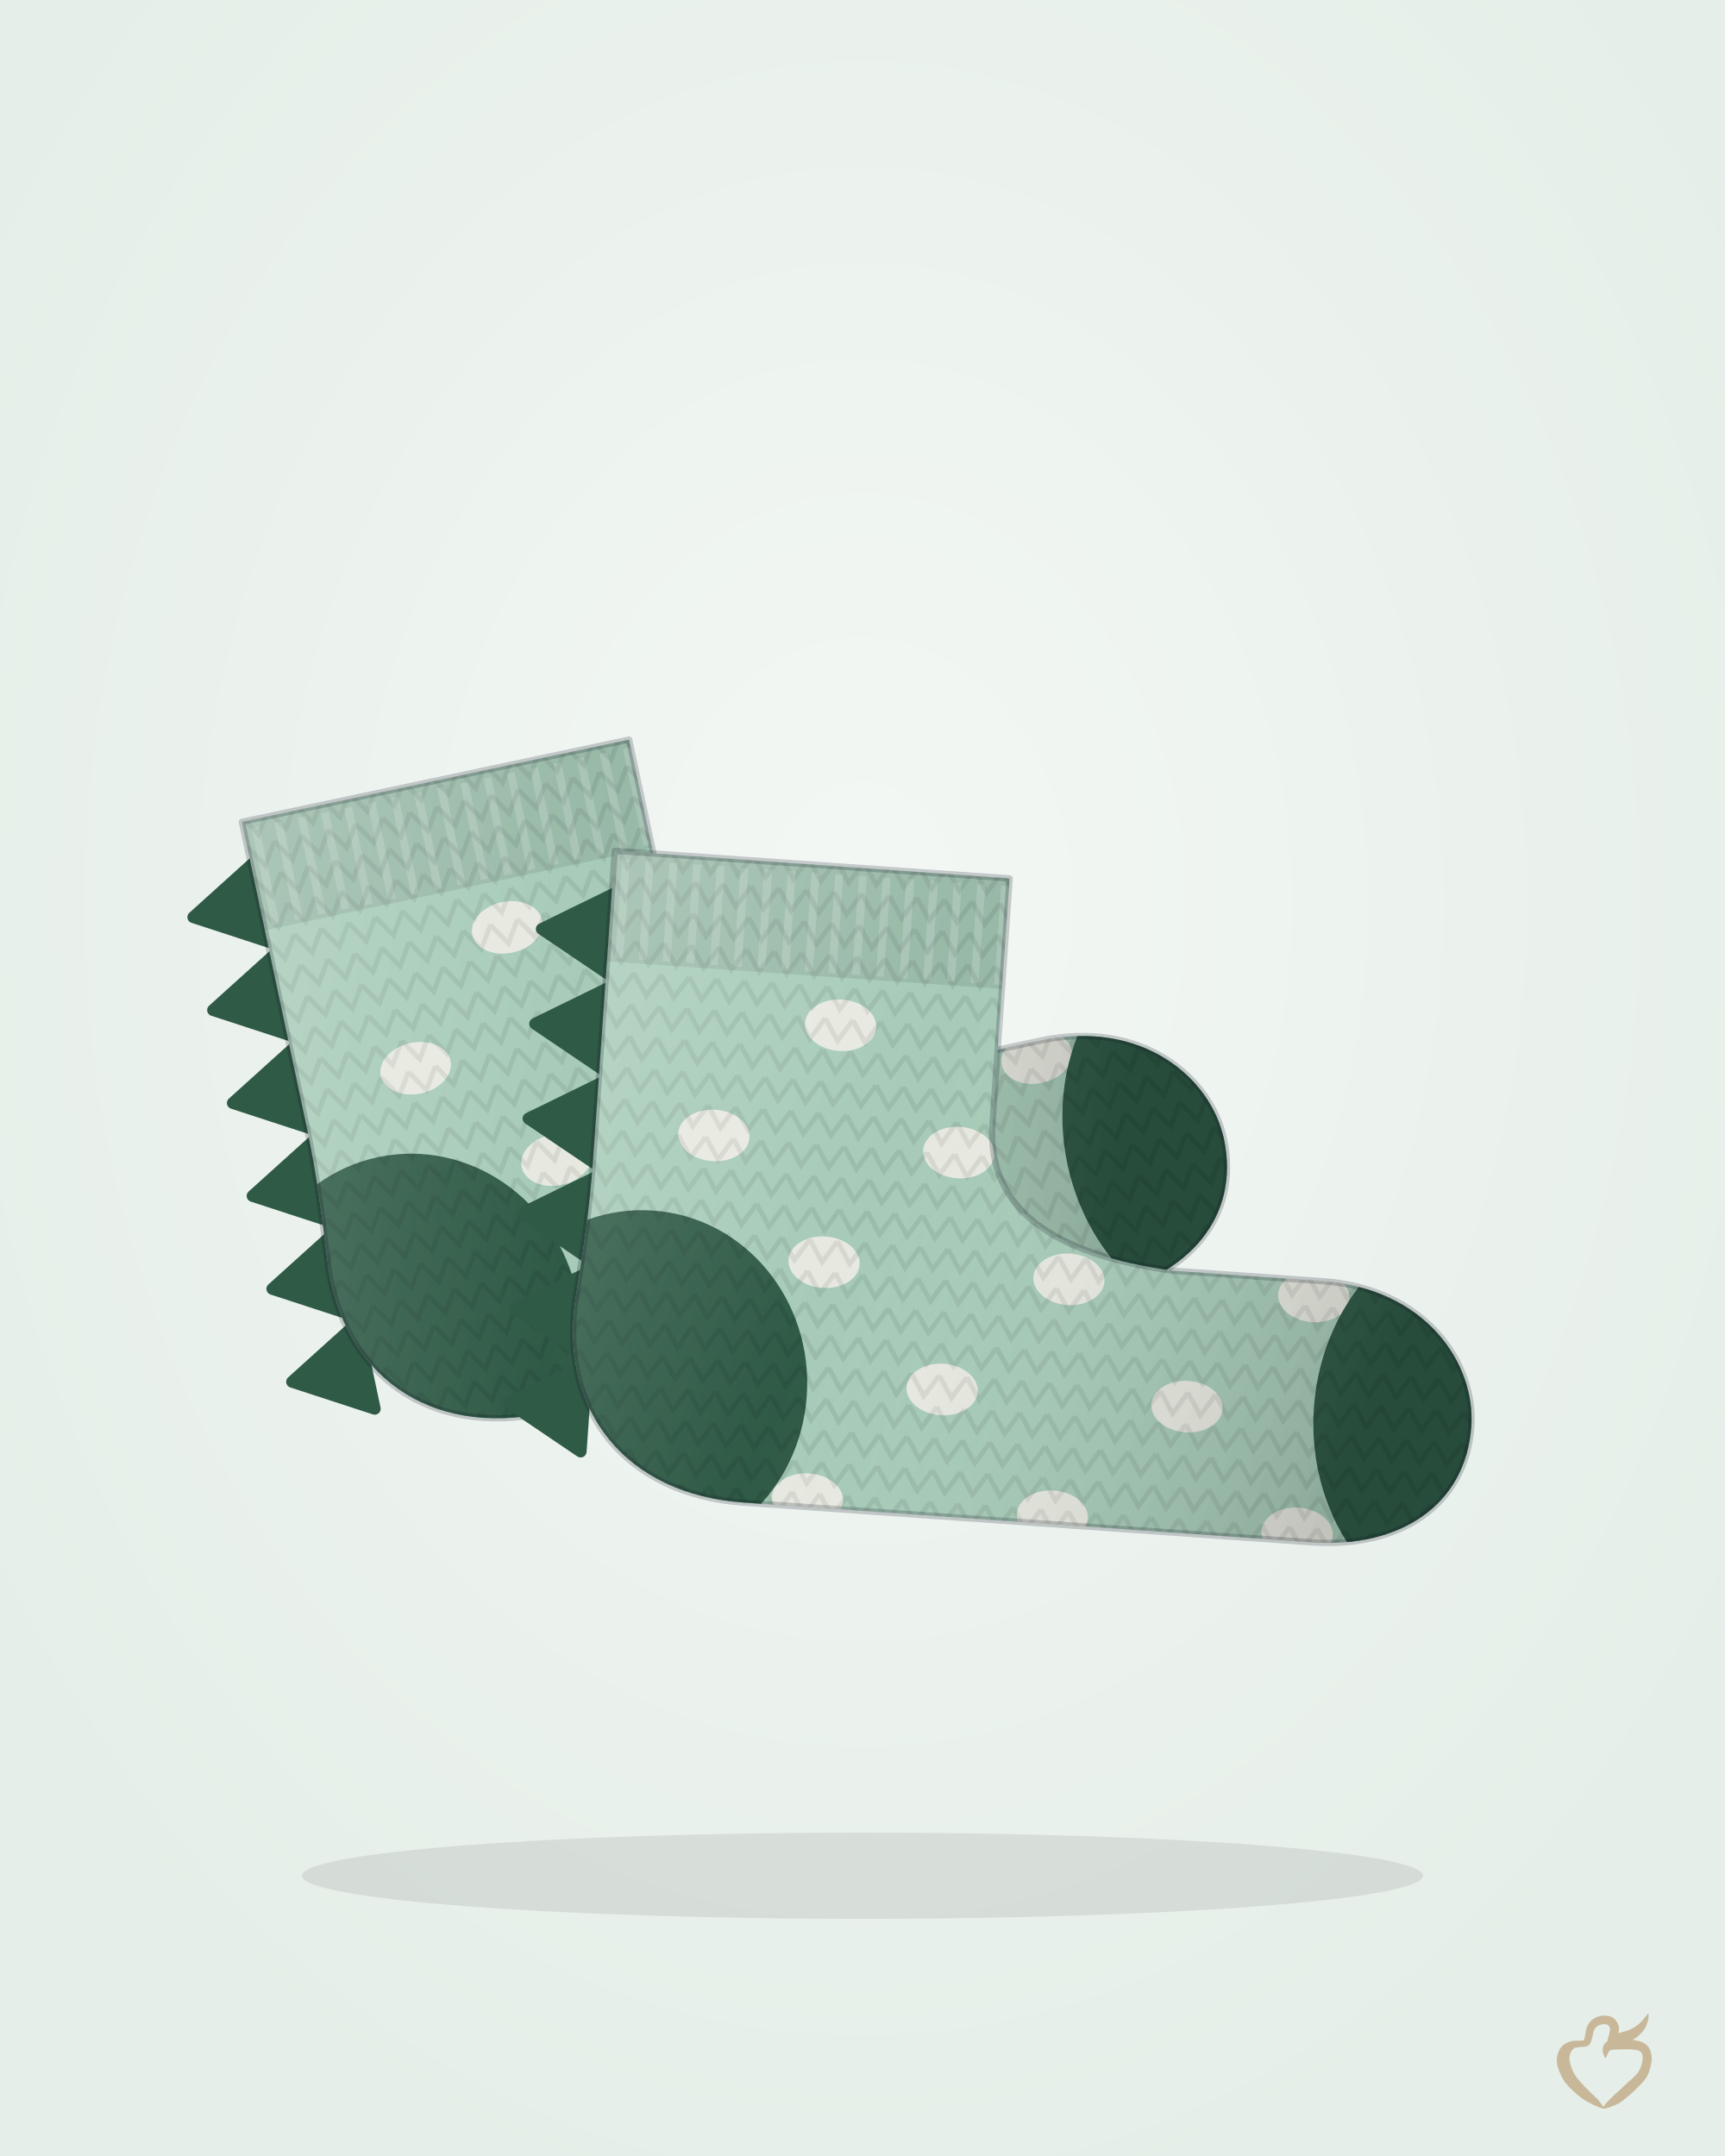
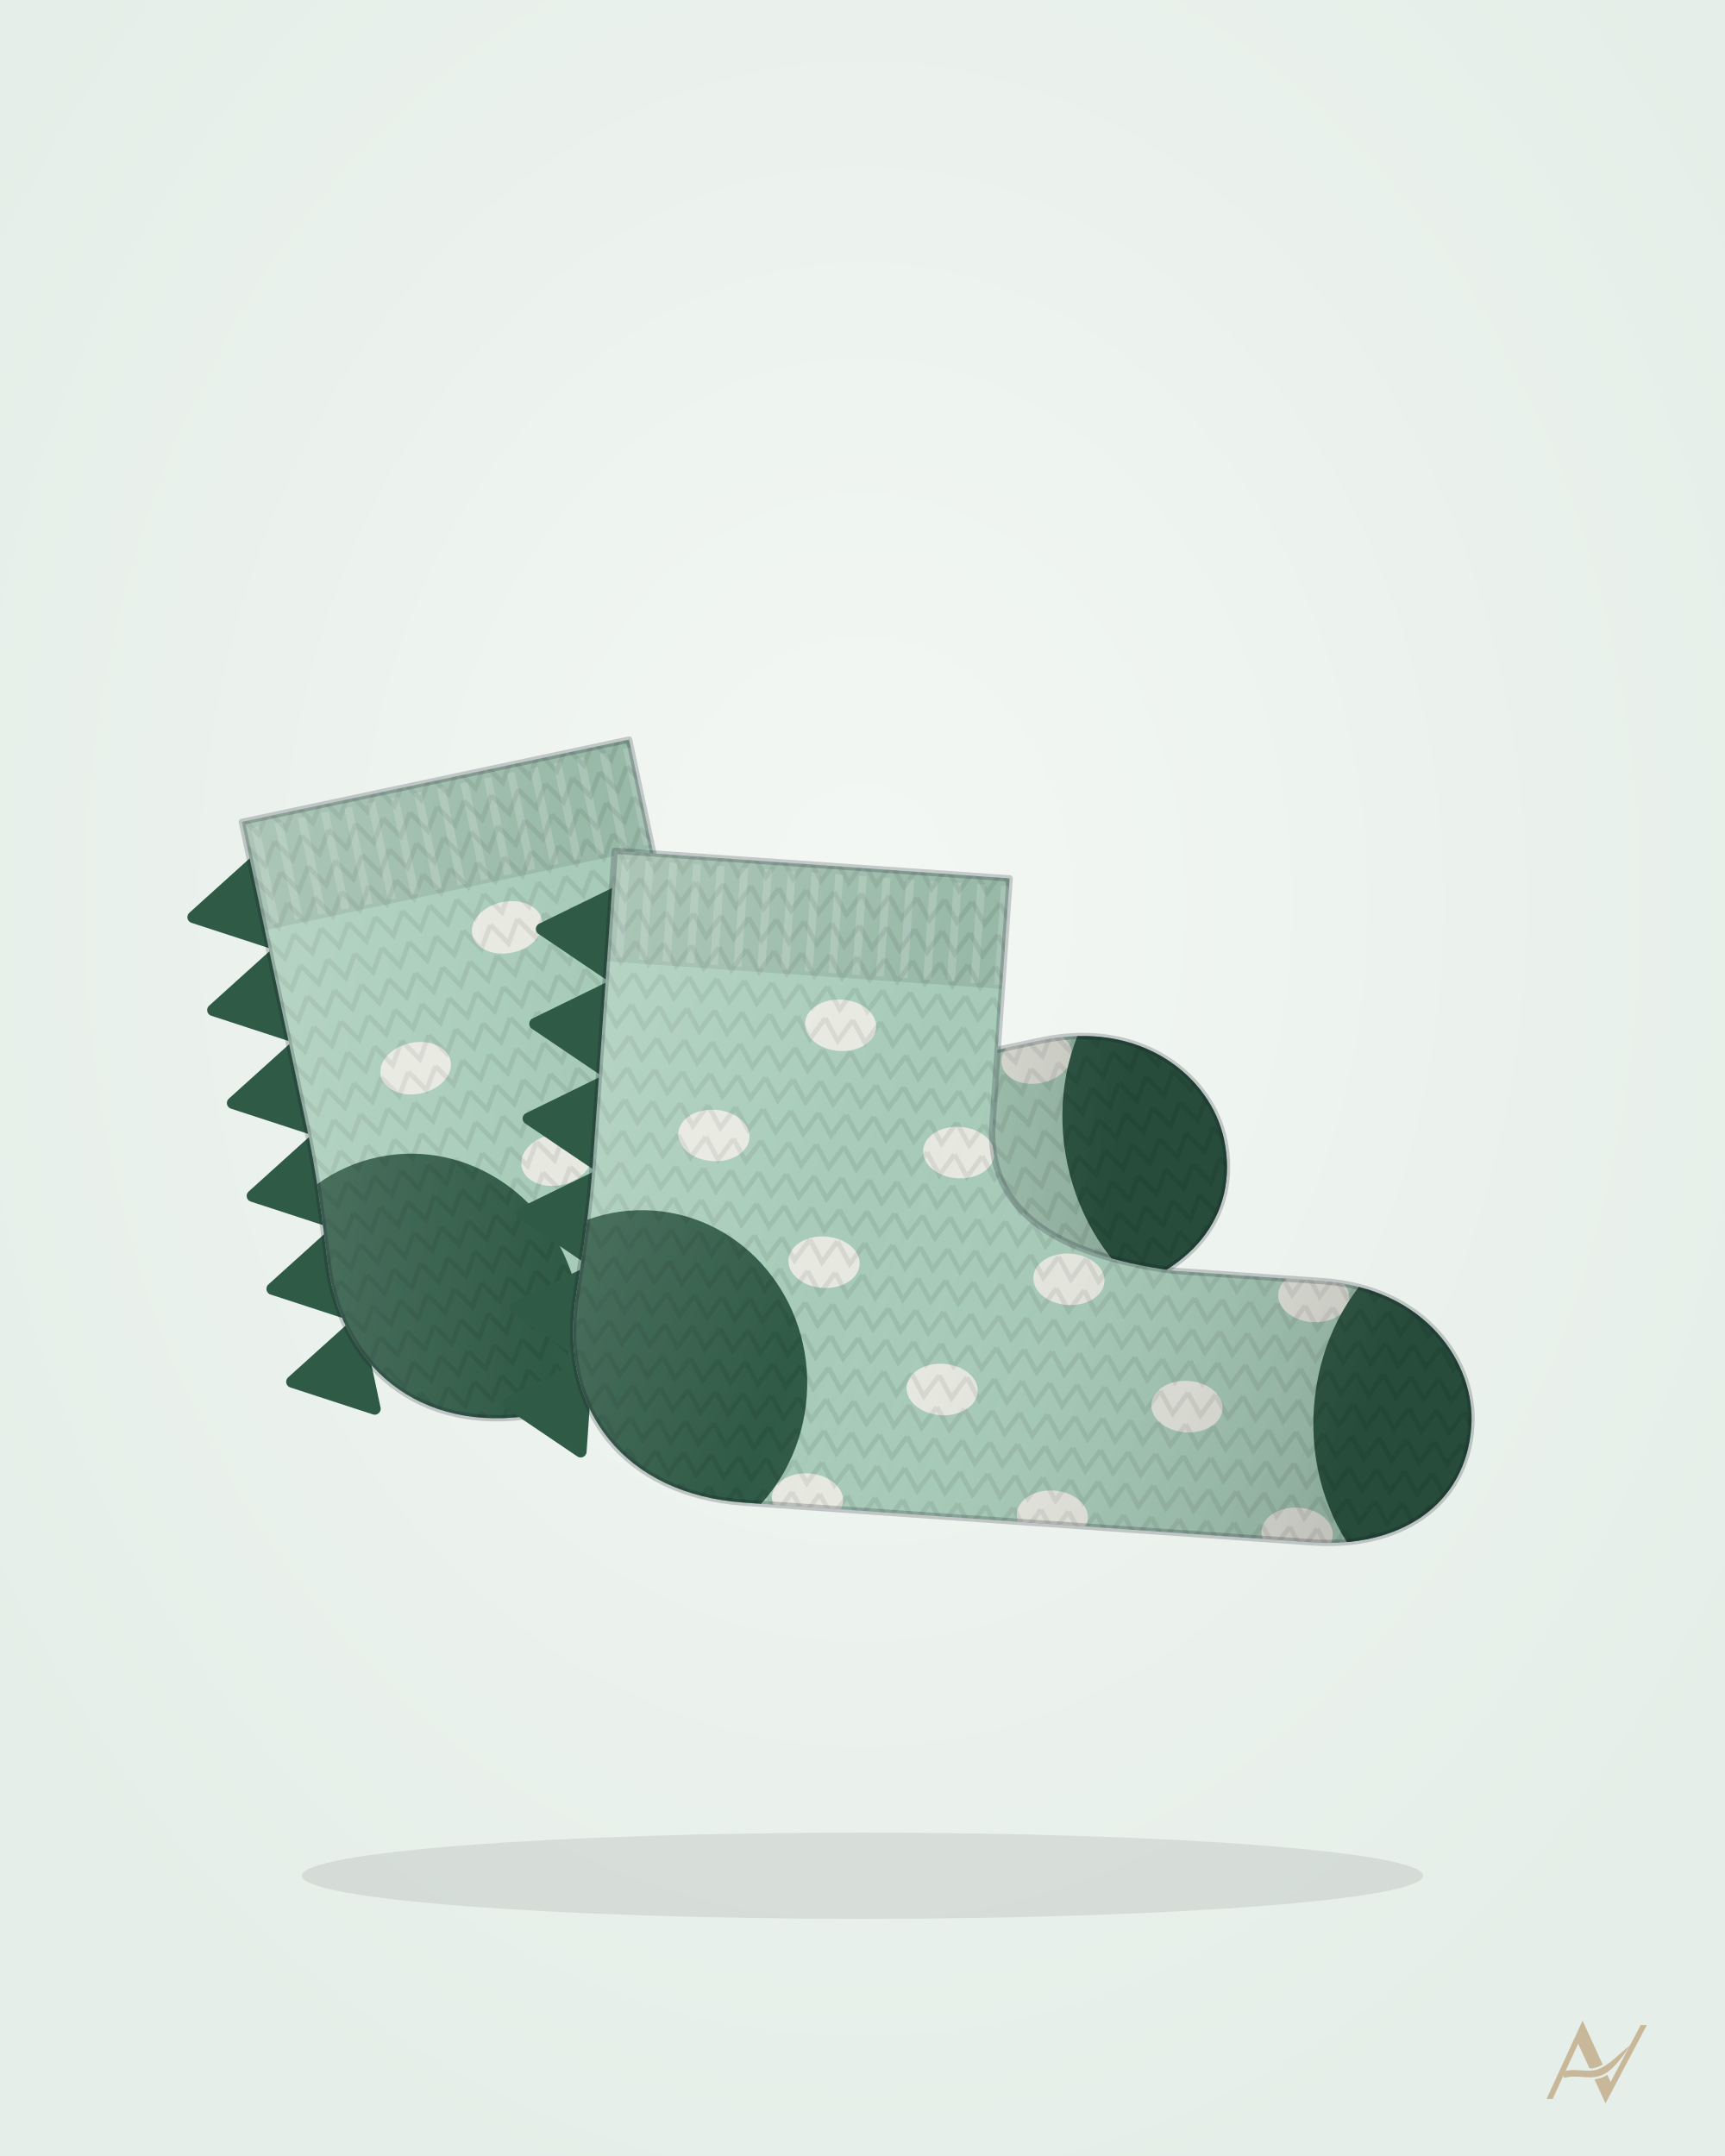
<svg xmlns="http://www.w3.org/2000/svg" viewBox="0 0 800 1000" role="img">
  <defs>
    <radialGradient id="light" cx=".5" cy=".42" r=".62">
      <stop offset="0" stop-color="#fff" stop-opacity=".55" />
      <stop offset="1" stop-color="#fff" stop-opacity="0" />
    </radialGradient>
  </defs>
  <rect width="800" height="1000" fill="#e5eee8" />
  <rect width="800" height="1000" fill="url(#light)" />
  <ellipse cx="400" cy="870" rx="260" ry="20" fill="#000" fill-opacity=".08" />
  <g transform="rotate(-12 330 470) translate(135.4 84.5) scale(1.835938 1.835938)">
    <defs>
      <clipPath id="c-dino-ankle-b">
        <path d="M0 138H100V200C100 222 118 232 148 234H186C212 234 226 252 226 268C226 288 210 300 188 300H44C14 300 -4 280 -2 252C-1 240 0 230 0 216Z" />
      </clipPath>
      <pattern id="k-dino-ankle-b" width="7" height="8" patternUnits="userSpaceOnUse">
        <path d="M0 0.5L3.5 6L7 0.5" fill="none" stroke="#000" stroke-opacity=".075" stroke-width="1.2" />
      </pattern>
      <linearGradient id="g-dino-ankle-b" x1="0" x2="1" y1="0" y2="0.25">
        <stop offset="0" stop-color="#fff" stop-opacity=".2" />
        <stop offset=".42" stop-color="#fff" stop-opacity="0" />
        <stop offset="1" stop-color="#000" stop-opacity=".16" />
      </linearGradient>
    </defs>
    <path d="M2 148L-17 159L2 170Z" fill="#2f5a46" stroke="#2f5a46" stroke-width="3" stroke-linejoin="round" />
    <path d="M2 172L-17 183L2 194Z" fill="#2f5a46" stroke="#2f5a46" stroke-width="3" stroke-linejoin="round" />
    <path d="M2 196L-17 207L2 218Z" fill="#2f5a46" stroke="#2f5a46" stroke-width="3" stroke-linejoin="round" />
    <path d="M2 220L-17 231L2 242Z" fill="#2f5a46" stroke="#2f5a46" stroke-width="3" stroke-linejoin="round" />
    <path d="M2 244L-17 255L2 266Z" fill="#2f5a46" stroke="#2f5a46" stroke-width="3" stroke-linejoin="round" />
    <path d="M2 268L-17 279L2 290Z" fill="#2f5a46" stroke="#2f5a46" stroke-width="3" stroke-linejoin="round" />
    <path d="M0 138H100V200C100 222 118 232 148 234H186C212 234 226 252 226 268C226 288 210 300 188 300H44C14 300 -4 280 -2 252C-1 240 0 230 0 216Z" fill="#a7cbb8" />
    <g clip-path="url(#c-dino-ankle-b)">
      <ellipse cx="60" cy="178" rx="9" ry="6.5" fill="#efece4" fill-opacity=".9" />
      <ellipse cx="122" cy="178" rx="9" ry="6.5" fill="#efece4" fill-opacity=".9" />
      <ellipse cx="184" cy="178" rx="9" ry="6.5" fill="#efece4" fill-opacity=".9" />
      <ellipse cx="30" cy="208" rx="9" ry="6.5" fill="#efece4" fill-opacity=".9" />
      <ellipse cx="92" cy="208" rx="9" ry="6.5" fill="#efece4" fill-opacity=".9" />
      <ellipse cx="154" cy="208" rx="9" ry="6.5" fill="#efece4" fill-opacity=".9" />
      <ellipse cx="216" cy="208" rx="9" ry="6.5" fill="#efece4" fill-opacity=".9" />
      <ellipse cx="60" cy="238" rx="9" ry="6.5" fill="#efece4" fill-opacity=".9" />
      <ellipse cx="122" cy="238" rx="9" ry="6.5" fill="#efece4" fill-opacity=".9" />
      <ellipse cx="184" cy="238" rx="9" ry="6.5" fill="#efece4" fill-opacity=".9" />
      <ellipse cx="30" cy="268" rx="9" ry="6.5" fill="#efece4" fill-opacity=".9" />
      <ellipse cx="92" cy="268" rx="9" ry="6.5" fill="#efece4" fill-opacity=".9" />
      <ellipse cx="154" cy="268" rx="9" ry="6.5" fill="#efece4" fill-opacity=".9" />
      <ellipse cx="216" cy="268" rx="9" ry="6.5" fill="#efece4" fill-opacity=".9" />
      <ellipse cx="60" cy="298" rx="9" ry="6.5" fill="#efece4" fill-opacity=".9" />
      <ellipse cx="122" cy="298" rx="9" ry="6.5" fill="#efece4" fill-opacity=".9" />
      <ellipse cx="184" cy="298" rx="9" ry="6.5" fill="#efece4" fill-opacity=".9" />
      <rect x="-10" y="138" width="120" height="28" fill="#000" fill-opacity=".09" />
      <path d="M3 140V165" stroke="#fff" stroke-opacity=".16" stroke-width="2" />
      <path d="M9 140V165" stroke="#fff" stroke-opacity=".16" stroke-width="2" />
      <path d="M15 140V165" stroke="#fff" stroke-opacity=".16" stroke-width="2" />
      <path d="M21 140V165" stroke="#fff" stroke-opacity=".16" stroke-width="2" />
      <path d="M27 140V165" stroke="#fff" stroke-opacity=".16" stroke-width="2" />
      <path d="M33 140V165" stroke="#fff" stroke-opacity=".16" stroke-width="2" />
      <path d="M39 140V165" stroke="#fff" stroke-opacity=".16" stroke-width="2" />
      <path d="M45 140V165" stroke="#fff" stroke-opacity=".16" stroke-width="2" />
      <path d="M51 140V165" stroke="#fff" stroke-opacity=".16" stroke-width="2" />
      <path d="M57 140V165" stroke="#fff" stroke-opacity=".16" stroke-width="2" />
      <path d="M63 140V165" stroke="#fff" stroke-opacity=".16" stroke-width="2" />
      <path d="M69 140V165" stroke="#fff" stroke-opacity=".16" stroke-width="2" />
      <path d="M75 140V165" stroke="#fff" stroke-opacity=".16" stroke-width="2" />
      <path d="M81 140V165" stroke="#fff" stroke-opacity=".16" stroke-width="2" />
      <path d="M87 140V165" stroke="#fff" stroke-opacity=".16" stroke-width="2" />
      <path d="M93 140V165" stroke="#fff" stroke-opacity=".16" stroke-width="2" />
      <path d="M99 140V165" stroke="#fff" stroke-opacity=".16" stroke-width="2" />
      <ellipse cx="16" cy="272" rx="42" ry="44" fill="#2f5a46" />
      <ellipse cx="232" cy="266" rx="46" ry="52" fill="#2f5a46" />
      <rect x="-30" y="108" width="290" height="202" fill="url(#k-dino-ankle-b)" />
      <rect x="-6" y="138" width="236" height="166" fill="url(#g-dino-ankle-b)" />
    </g>
    <path d="M0 138H100V200C100 222 118 232 148 234H186C212 234 226 252 226 268C226 288 210 300 188 300H44C14 300 -4 280 -2 252C-1 240 0 230 0 216Z" fill="none" stroke="#0b1220" stroke-opacity=".2" stroke-width="1.6" stroke-linejoin="round" />
  </g>
  <g transform="rotate(4 470 540) translate(275.4 154.5) scale(1.835938 1.835938)">
    <defs>
      <clipPath id="c-dino-ankle-c">
        <path d="M0 138H100V200C100 222 118 232 148 234H186C212 234 226 252 226 268C226 288 210 300 188 300H44C14 300 -4 280 -2 252C-1 240 0 230 0 216Z" />
      </clipPath>
      <pattern id="k-dino-ankle-c" width="7" height="8" patternUnits="userSpaceOnUse">
        <path d="M0 0.5L3.5 6L7 0.5" fill="none" stroke="#000" stroke-opacity=".075" stroke-width="1.2" />
      </pattern>
      <linearGradient id="g-dino-ankle-c" x1="0" x2="1" y1="0" y2="0.25">
        <stop offset="0" stop-color="#fff" stop-opacity=".2" />
        <stop offset=".42" stop-color="#fff" stop-opacity="0" />
        <stop offset="1" stop-color="#000" stop-opacity=".16" />
      </linearGradient>
    </defs>
    <path d="M2 148L-17 159L2 170Z" fill="#2f5a46" stroke="#2f5a46" stroke-width="3" stroke-linejoin="round" />
    <path d="M2 172L-17 183L2 194Z" fill="#2f5a46" stroke="#2f5a46" stroke-width="3" stroke-linejoin="round" />
    <path d="M2 196L-17 207L2 218Z" fill="#2f5a46" stroke="#2f5a46" stroke-width="3" stroke-linejoin="round" />
    <path d="M2 220L-17 231L2 242Z" fill="#2f5a46" stroke="#2f5a46" stroke-width="3" stroke-linejoin="round" />
    <path d="M2 244L-17 255L2 266Z" fill="#2f5a46" stroke="#2f5a46" stroke-width="3" stroke-linejoin="round" />
    <path d="M2 268L-17 279L2 290Z" fill="#2f5a46" stroke="#2f5a46" stroke-width="3" stroke-linejoin="round" />
    <path d="M0 138H100V200C100 222 118 232 148 234H186C212 234 226 252 226 268C226 288 210 300 188 300H44C14 300 -4 280 -2 252C-1 240 0 230 0 216Z" fill="#a7cbb8" />
    <g clip-path="url(#c-dino-ankle-c)">
      <ellipse cx="60" cy="178" rx="9" ry="6.5" fill="#efece4" fill-opacity=".9" />
      <ellipse cx="122" cy="178" rx="9" ry="6.5" fill="#efece4" fill-opacity=".9" />
      <ellipse cx="184" cy="178" rx="9" ry="6.5" fill="#efece4" fill-opacity=".9" />
      <ellipse cx="30" cy="208" rx="9" ry="6.5" fill="#efece4" fill-opacity=".9" />
      <ellipse cx="92" cy="208" rx="9" ry="6.5" fill="#efece4" fill-opacity=".9" />
      <ellipse cx="154" cy="208" rx="9" ry="6.5" fill="#efece4" fill-opacity=".9" />
      <ellipse cx="216" cy="208" rx="9" ry="6.5" fill="#efece4" fill-opacity=".9" />
      <ellipse cx="60" cy="238" rx="9" ry="6.5" fill="#efece4" fill-opacity=".9" />
      <ellipse cx="122" cy="238" rx="9" ry="6.5" fill="#efece4" fill-opacity=".9" />
      <ellipse cx="184" cy="238" rx="9" ry="6.5" fill="#efece4" fill-opacity=".9" />
      <ellipse cx="30" cy="268" rx="9" ry="6.5" fill="#efece4" fill-opacity=".9" />
      <ellipse cx="92" cy="268" rx="9" ry="6.5" fill="#efece4" fill-opacity=".9" />
      <ellipse cx="154" cy="268" rx="9" ry="6.5" fill="#efece4" fill-opacity=".9" />
      <ellipse cx="216" cy="268" rx="9" ry="6.5" fill="#efece4" fill-opacity=".9" />
      <ellipse cx="60" cy="298" rx="9" ry="6.5" fill="#efece4" fill-opacity=".9" />
      <ellipse cx="122" cy="298" rx="9" ry="6.5" fill="#efece4" fill-opacity=".9" />
      <ellipse cx="184" cy="298" rx="9" ry="6.5" fill="#efece4" fill-opacity=".9" />
      <rect x="-10" y="138" width="120" height="28" fill="#000" fill-opacity=".09" />
      <path d="M3 140V165" stroke="#fff" stroke-opacity=".16" stroke-width="2" />
      <path d="M9 140V165" stroke="#fff" stroke-opacity=".16" stroke-width="2" />
      <path d="M15 140V165" stroke="#fff" stroke-opacity=".16" stroke-width="2" />
      <path d="M21 140V165" stroke="#fff" stroke-opacity=".16" stroke-width="2" />
      <path d="M27 140V165" stroke="#fff" stroke-opacity=".16" stroke-width="2" />
      <path d="M33 140V165" stroke="#fff" stroke-opacity=".16" stroke-width="2" />
      <path d="M39 140V165" stroke="#fff" stroke-opacity=".16" stroke-width="2" />
      <path d="M45 140V165" stroke="#fff" stroke-opacity=".16" stroke-width="2" />
      <path d="M51 140V165" stroke="#fff" stroke-opacity=".16" stroke-width="2" />
      <path d="M57 140V165" stroke="#fff" stroke-opacity=".16" stroke-width="2" />
      <path d="M63 140V165" stroke="#fff" stroke-opacity=".16" stroke-width="2" />
      <path d="M69 140V165" stroke="#fff" stroke-opacity=".16" stroke-width="2" />
      <path d="M75 140V165" stroke="#fff" stroke-opacity=".16" stroke-width="2" />
      <path d="M81 140V165" stroke="#fff" stroke-opacity=".16" stroke-width="2" />
      <path d="M87 140V165" stroke="#fff" stroke-opacity=".16" stroke-width="2" />
      <path d="M93 140V165" stroke="#fff" stroke-opacity=".16" stroke-width="2" />
      <path d="M99 140V165" stroke="#fff" stroke-opacity=".16" stroke-width="2" />
      <ellipse cx="16" cy="272" rx="42" ry="44" fill="#2f5a46" />
      <ellipse cx="232" cy="266" rx="46" ry="52" fill="#2f5a46" />
      <rect x="-30" y="108" width="290" height="202" fill="url(#k-dino-ankle-c)" />
      <rect x="-6" y="138" width="236" height="166" fill="url(#g-dino-ankle-c)" />
    </g>
    <path d="M0 138H100V200C100 222 118 232 148 234H186C212 234 226 252 226 268C226 288 210 300 188 300H44C14 300 -4 280 -2 252C-1 240 0 230 0 216Z" fill="none" stroke="#0b1220" stroke-opacity=".2" stroke-width="1.6" stroke-linejoin="round" />
  </g>
-   <g transform="translate(722 934) scale(0.0679)" fill="#b08d57" fill-opacity=".55" fill-rule="evenodd">
-     <path d="M313.3 647.4C311.0 646.9 308.1 646.0 306.8 645.5C305.6 645.0 303.2 644.3 301.6 643.8C300.0 643.4 296.8 642.2 294.5 641.2C292.1 640.2 289.6 639.2 288.8 639.0C288.1 638.8 285.7 637.8 283.5 636.8C281.3 635.8 277.7 634.2 275.5 633.3C273.3 632.5 269.8 631.0 267.7 630.1C265.6 629.2 263.5 628.3 263.0 628.2C262.6 628.0 260.6 627.2 258.5 626.3C256.5 625.4 253.5 624.1 251.8 623.4C250.2 622.8 247.9 621.8 246.8 621.2C237.4 616.1 233.8 614.2 221.8 608.0C214.9 604.5 204.9 599.1 197.8 595.1C187.1 589.0 164.2 573.5 158.7 568.4C157.5 567.4 154.2 564.5 151.3 562.2C148.5 559.8 144.8 556.6 143.2 555.1C141.5 553.7 138.5 551.1 136.4 549.4C132.1 545.9 128.5 542.8 124.2 538.6C122.5 537.0 119.7 534.5 118.0 533.0C97.5 515.1 66.5 482.6 56.3 468.2C52.9 463.4 46.8 454.2 45.5 451.8C45.0 450.9 43.5 448.5 42.2 446.5C35.7 436.2 20.2 403.1 15.0 388.3C13.5 384.0 12.0 379.8 11.6 378.9C11.0 377.4 7.5 365.4 5.1 357.0C-5.6 318.5 1.1 274.3 23.3 237.5C37.0 214.8 62.1 198.1 94.5 190.0C97.4 189.2 100.6 188.4 101.5 188.0C103.6 187.3 109.7 185.9 114.5 185.1C118.5 184.5 128.9 184.3 148.5 184.7C157.7 184.8 158.9 184.8 163.2 184.1C165.7 183.7 170.6 183.0 174.0 182.7C187.9 181.2 187.1 182.3 191.5 158.2C192.1 154.7 193.4 148.3 194.3 144.0C195.2 139.7 196.1 134.7 196.3 132.8C198.8 109.7 202.4 97.0 211.9 78.2C216.5 69.0 223.8 58.3 230.8 50.5C233.0 48.1 242.4 40.2 246.2 37.7C278.1 16.2 310.9 8.9 348.7 14.7C380.4 19.6 400.8 35.4 415.8 67.0C425.1 86.6 426.8 101.6 422.7 126.0C422.3 128.1 421.9 130.2 421.8 130.8C421.4 133.4 422.9 133.3 432.8 130.3C435.8 129.4 445.1 126.6 453.7 124.1C485.2 115.0 493.6 111.9 513.1 102.1C522.7 97.3 542.0 85.2 548.6 79.8C551.6 77.4 554.0 75.5 557.7 72.7C563.0 68.6 568.5 63.7 572.5 59.6C578.9 53.0 581.1 50.5 591.0 38.5C592.1 37.2 593.8 35.2 594.8 34.0C598.1 30.2 607.0 19.0 609.0 16.2C618.7 2.3 622.7 -1.6 624.8 0.5C628.1 3.8 626.5 35.2 622.3 49.0C616.0 69.8 612.4 79.7 607.3 89.8C605.2 93.9 603.2 97.7 602.8 98.4C602.4 99.0 601.3 101.0 600.3 102.7C599.4 104.4 597.0 107.9 595.0 110.3C593.1 112.8 590.4 116.3 589.0 118.0C579.0 130.9 549.2 159.5 539.7 165.2C538.3 166.1 534.8 168.3 532.0 170.2C529.2 172.1 525.2 174.5 523.1 175.6C516.3 179.4 516.5 179.5 528.8 181.2C539.3 182.6 549.2 184.1 551.5 184.8C552.4 185.1 556.5 186.1 560.7 187.0C599.5 195.9 626.7 218.5 638.1 251.2C639.0 253.6 640.5 257.9 641.5 260.8C643.5 266.8 645.7 275.8 646.5 281.7C648.1 294.3 648.1 294.2 647.9 307.8C647.7 321.5 647.2 326.3 645.0 337.7C644.7 339.6 644.1 342.7 643.8 344.7C643.5 346.6 643.0 349.2 642.7 350.5C642.3 351.8 641.8 354.2 641.5 355.8C639.5 367.1 633.6 388.7 630.0 397.7C628.9 400.5 627.5 404.3 626.8 406.2C625.2 410.5 617.3 426.7 614.8 430.5C613.8 432.2 612.2 434.8 611.3 436.5C610.3 438.2 608.4 441.2 606.8 443.2C605.3 445.2 603.5 447.8 602.7 448.9C601.9 450.1 600.1 452.5 598.6 454.3C597.1 456.0 594.9 458.7 593.7 460.2C592.5 461.6 590.7 463.7 589.7 464.8C588.6 465.9 586.7 468.2 585.3 469.8C581.7 474.2 558.1 498.8 552.2 504.3C546.1 510.1 528.1 527.7 526.1 529.9C524.9 531.3 522.8 533.2 521.5 534.3C518.0 537.1 510.7 543.4 506.7 547.0C504.7 548.8 502.3 550.9 501.3 551.7C500.3 552.5 498.2 554.4 496.5 555.8C493.3 558.7 489.0 562.3 480.7 569.1C477.8 571.4 475.3 573.5 475.0 573.8C474.7 574.2 472.6 575.9 470.3 577.7C465.9 581.2 461.1 585.0 457.7 587.8C456.5 588.7 453.9 590.8 451.8 592.3C449.8 593.9 446.9 596.1 445.5 597.2C434.8 605.6 430.8 608.3 420.6 613.7C414.1 617.1 399.5 624.0 395.3 625.7C393.8 626.3 390.6 627.6 388.2 628.5C383.6 630.4 368.5 636.1 362.2 638.4C360.2 639.1 356.2 640.4 353.5 641.2C350.8 642.0 346.4 643.2 343.9 644.0C329.0 648.4 321.7 649.2 313.3 647.4ZM319.4 635.1C319.7 634.8 321.4 632.4 323.2 629.8C334.6 613.3 343.8 602.5 357.5 589.4C366.6 580.6 384.2 563.0 387.6 559.4C389.1 557.7 391.9 555.0 393.8 553.4C395.6 551.8 398.5 549.3 400.1 547.8C401.8 546.3 404.2 544.2 405.5 543.1C406.8 542.1 410.6 538.8 413.8 535.8C417.1 532.9 421.1 529.4 422.6 528.0C424.2 526.7 426.8 524.3 428.4 522.9C429.9 521.4 433.6 518.0 436.5 515.3C446.8 505.9 464.0 489.6 464.0 489.3C464.0 489.2 466.6 486.7 469.7 483.8C472.9 480.9 477.2 476.8 479.3 474.8C481.4 472.8 484.4 470.2 485.9 469.0C488.6 466.8 494.9 461.2 499.2 457.3C500.4 456.1 503.1 453.8 505.0 452.1C508.7 449.0 510.6 447.3 521.1 437.4C537.2 422.3 550.6 408.0 555.9 400.1C558.9 395.7 564.5 386.0 566.2 382.2C568.8 376.6 573.2 365.6 574.0 362.8C574.4 361.6 575.3 358.8 576.0 356.7C576.7 354.6 578.1 349.9 579.0 346.3C579.9 342.8 581.3 337.7 582.0 335.0C593.0 294.0 584.8 262.3 560.8 252.9C540.4 244.8 496.3 241.2 446.3 243.3C429.0 244.1 419.7 244.4 403.7 244.6C380.5 245.1 375.7 245.6 368.1 248.2C360.4 250.9 360.0 251.3 354.2 261.8C353.3 263.5 351.9 265.7 351.0 266.8C348.3 270.3 345.0 277.5 342.2 286.0C338.7 296.6 334.8 304.0 332.7 304.0C329.1 304.0 319.3 280.8 314.5 260.9C312.4 252.1 313.9 232.8 317.6 222.2C322.3 208.6 332.2 196.5 343.5 190.6C346.8 188.9 346.6 189.5 346.8 182.7C347.0 175.9 348.2 170.7 350.6 165.9C351.0 165.0 351.6 162.9 351.9 161.2C352.5 157.1 353.4 153.9 355.5 147.5C360.1 133.6 364.4 110.5 363.9 102.7C363.5 96.8 357.3 84.5 352.3 79.7C343.7 71.3 319.0 69.1 299.5 74.9C279.5 80.8 264.7 92.3 256.8 108.1C256.1 109.4 255.2 111.0 254.8 111.7C251.9 116.3 249.4 124.6 248.0 133.8C247.2 139.8 243.6 156.4 242.6 159.7C241.3 163.2 240.1 167.5 239.5 170.2C230.1 211.7 215.3 225.2 178.0 226.3C168.2 226.7 166.5 226.8 159.9 227.8C156.0 228.5 151.1 229.2 149.1 229.3C147.1 229.5 144.5 229.8 143.2 230.0C141.9 230.2 139.7 230.4 138.3 230.5C134.8 230.8 126.8 232.2 124.1 233.0C115.3 235.7 98.9 253.0 95.8 263.0C95.3 264.6 94.3 267.3 93.5 269.2C86.7 285.2 84.4 303.9 87.3 318.0C87.9 320.9 88.6 325.0 88.9 327.2C89.1 329.4 89.8 333.0 90.3 335.3C90.9 337.6 91.4 340.3 91.7 341.4C91.9 342.4 92.5 344.8 93.0 346.7C93.6 348.6 94.6 352.3 95.4 355.0C96.1 357.7 97.3 361.4 98.1 363.3C98.8 365.3 100.1 368.7 100.9 370.9C101.7 373.2 103.6 377.9 105.1 381.4C106.7 385.0 108.3 388.7 108.7 389.7C110.6 394.6 117.2 407.1 121.5 413.8C123.3 416.8 126.0 421.2 127.5 423.6C132.4 431.8 146.8 450.2 158.2 462.8C159.8 464.6 162.4 467.5 164.0 469.3C165.5 471.1 168.5 474.3 170.6 476.5C172.8 478.7 177.0 483.2 180.0 486.4C183.0 489.7 186.3 493.1 187.3 494.1C189.8 496.5 212.6 519.8 214.0 521.5C216.9 524.9 234.0 542.2 238.2 546.0C243.0 550.2 246.9 553.9 260.3 566.0C274.1 578.7 275.3 579.8 277.1 581.9C279.0 584.1 283.3 589.5 286.7 594.0C287.8 595.6 290.1 598.4 291.7 600.3C293.3 602.3 295.1 604.7 295.9 605.7C296.6 606.7 298.6 609.3 300.4 611.5C302.1 613.7 304.5 616.9 305.7 618.5C306.8 620.2 308.4 622.2 309.2 623.2C309.9 624.1 311.1 625.7 311.7 626.7C312.3 627.7 313.6 629.6 314.6 631.0C318.1 636.0 318.4 636.2 319.4 635.1Z" />
+   <g transform="translate(716 936) scale(0.4082)" opacity=".55">
+     <defs>
+       <clipPath id="wm-z">
+         <rect x="38" y="0" width="42" height="100" />
+       </clipPath>
+       <mask id="wm-m" maskUnits="userSpaceOnUse" x="-10" y="-10" width="140" height="120">
+         <rect x="-10" y="-10" width="140" height="120" fill="#fff" />
+         <path d="M21 61C37 56 49 63 62 58S85 41 98 31C89 45 77 62 63 66S39 64 23 68Z" fill="none" stroke="#000" stroke-width="5" stroke-linejoin="round" clip-path="url(#wm-z)" />
+       </mask>
+     </defs>
+     <g fill="#b08d57">
+       <path d="M3 92L44 3L75.86 72.65L110 8L117 8L70 97L38.96 29.14L10 92Z" mask="url(#wm-m)" />
+       <path d="M21 61C37 56 49 63 62 58S85 41 98 31C89 45 77 62 63 66S39 64 23 68Z" />
+     </g>
  </g>
</svg>
